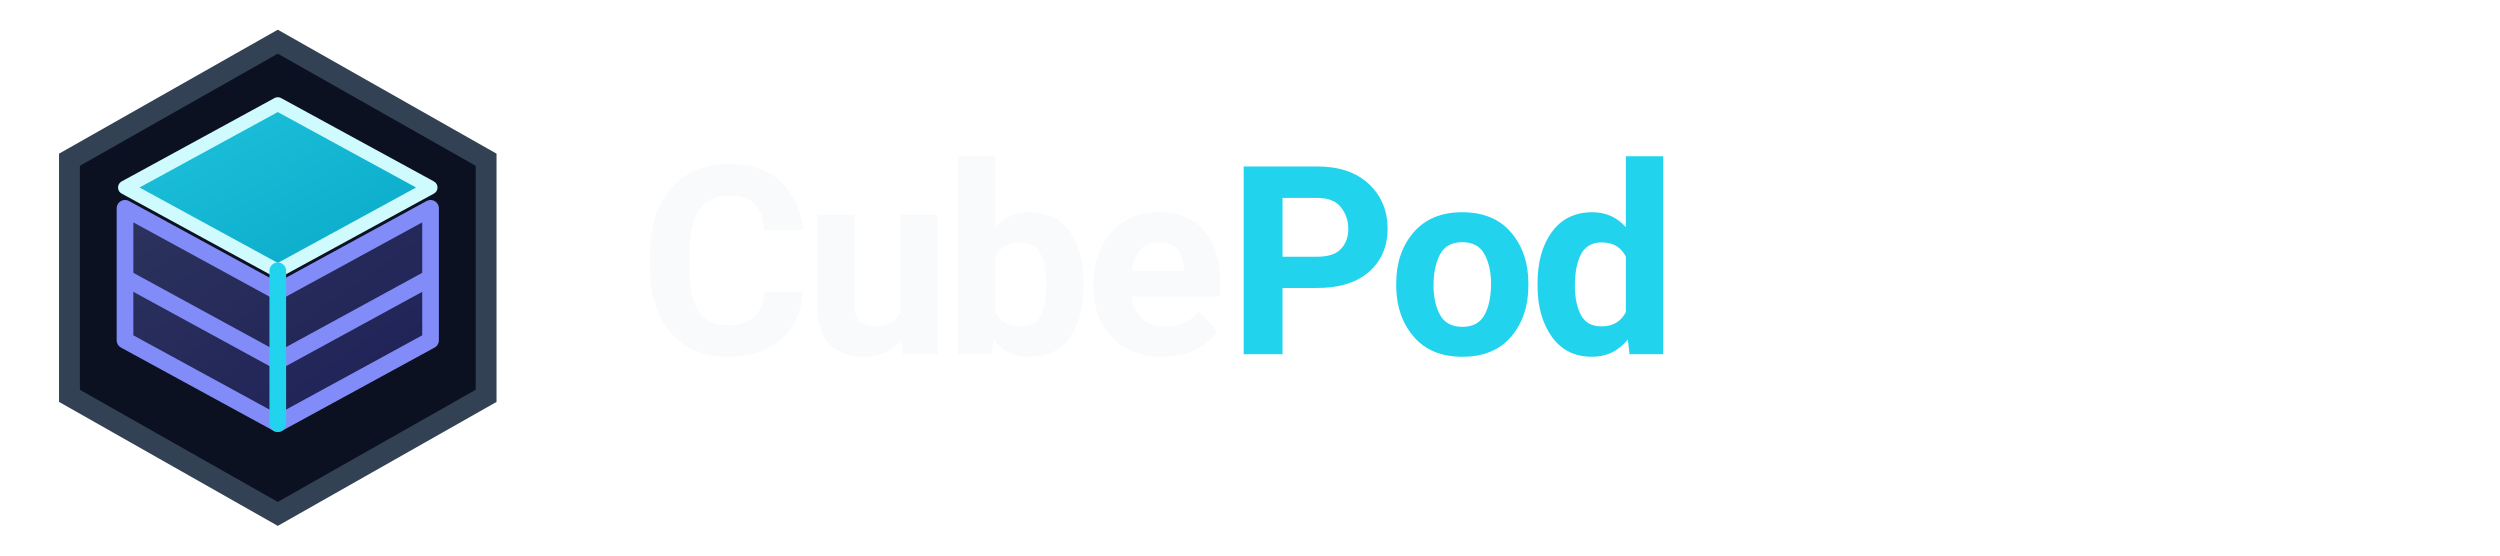
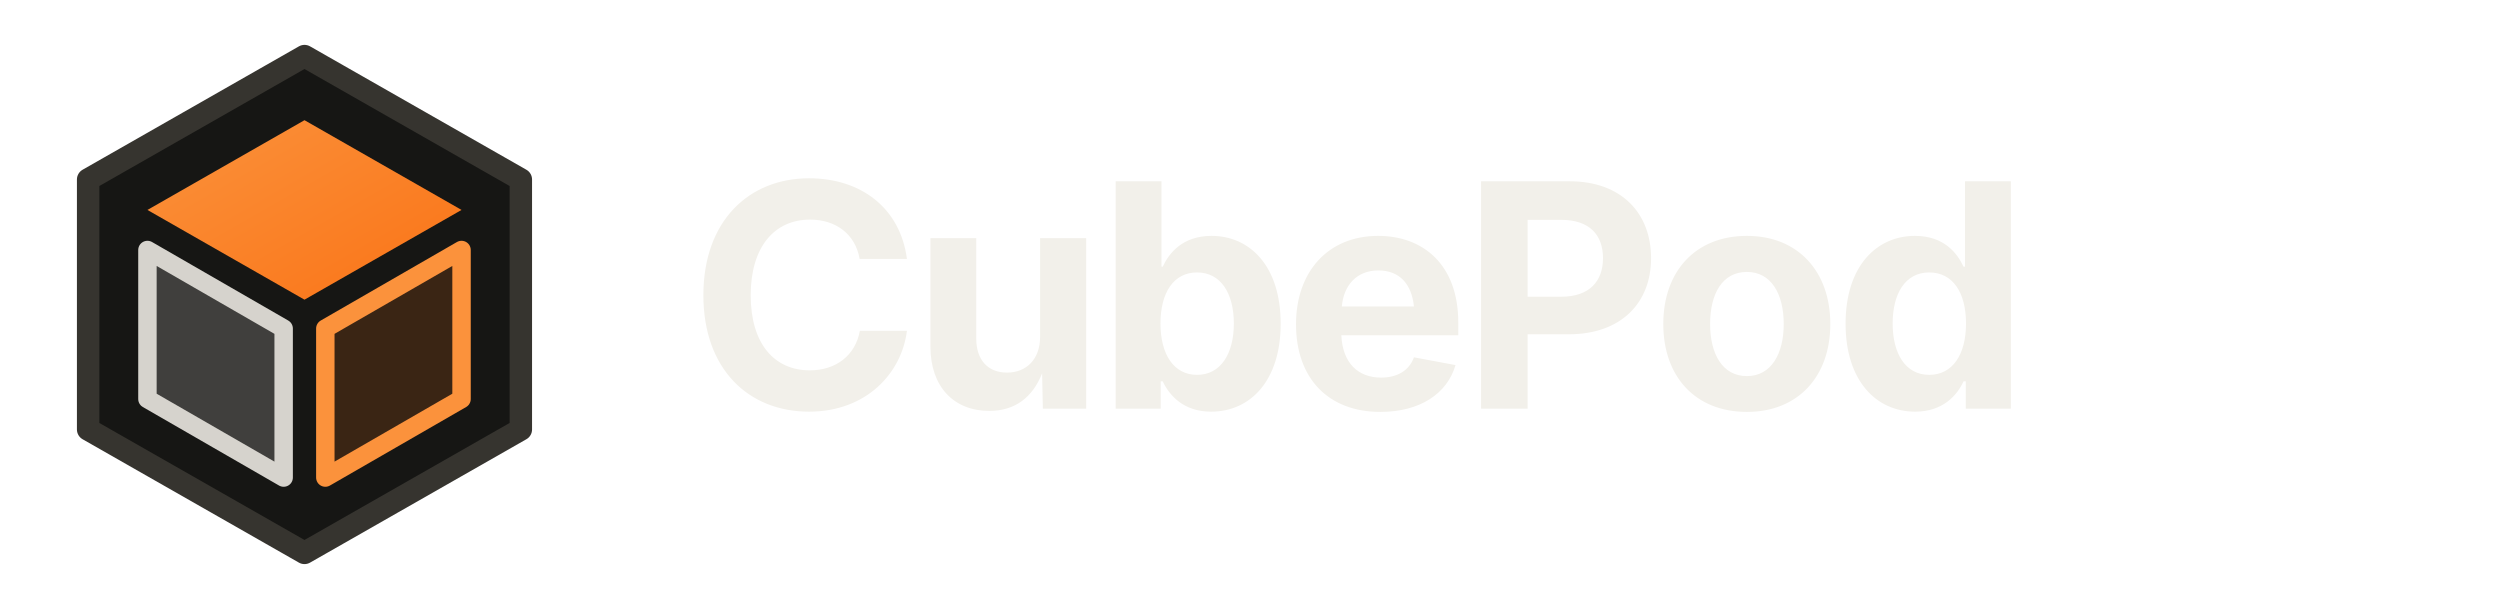
- <svg xmlns="http://www.w3.org/2000/svg" viewBox="0 0 180 40" width="180" height="40" fill="none">
+ <svg xmlns="http://www.w3.org/2000/svg" viewBox="0 0 156 38" width="156" height="38" fill="none">
  <defs>
-     <linearGradient id="cp-cyan-dark" x1="0%" y1="0%" x2="100%" y2="100%">
-       <stop offset="0%" stop-color="#22d3ee" />
-       <stop offset="100%" stop-color="#06b6d4" />
-     </linearGradient>
-     <linearGradient id="cp-indigo-dark" x1="0%" y1="0%" x2="100%" y2="100%">
-       <stop offset="0%" stop-color="#818cf8" />
-       <stop offset="100%" stop-color="#4f46e5" />
+     <linearGradient id="cp-copper-dark" x1="0%" y1="0%" x2="100%" y2="100%">
+       <stop offset="0%" stop-color="#fb923c" />
+       <stop offset="100%" stop-color="#f97316" />
    </linearGradient>
  </defs>
-   <polygon points="20,3 35,11.5 35,28.5 20,37 5,28.5 5,11.5" stroke="#334155" stroke-width="1.5" fill="#0b1120" />
-   <polygon points="20,21 31,15 31,24.5 20,30.5 9,24.5 9,15" fill="url(#cp-indigo-dark)" fill-opacity="0.28" stroke="#818cf8" stroke-width="1.2" stroke-linejoin="round" />
-   <polyline points="9,20 20,26 31,20" stroke="#818cf8" stroke-width="1.2" stroke-linejoin="round" fill="none" />
-   <polygon points="20,7.5 31,13.5 20,19.5 9,13.5" fill="url(#cp-cyan-dark)" fill-opacity="0.92" stroke="#cffafe" stroke-width="1" stroke-linejoin="round" />
-   <polyline points="20,19.5 20,30.5" stroke="#22d3ee" stroke-width="1.2" stroke-linecap="round" />
-   <text x="46" y="25.5" font-family="ui-sans-serif, system-ui, -apple-system, BlinkMacSystemFont, 'Segoe UI', Roboto, sans-serif" font-size="19" font-weight="700" letter-spacing="-0.03em" fill="#f8fafc">Cube<tspan fill="#22d3ee">Pod</tspan>
-   </text>
+   <polygon points="19,3.5 32.5,11.2 32.5,26.8 19,34.5 5.5,26.8 5.5,11.2" fill="#161614" stroke="#36342f" stroke-width="1.4" stroke-linejoin="round" />
+   <polygon points="19,7.5 28.8,13.1 19,18.7 9.2,13.1" fill="url(#cp-copper-dark)" />
+   <polygon points="9.2,15.6 17.7,20.5 17.7,29.8 9.2,24.9" fill="#d6d3cd" fill-opacity="0.22" stroke="#d6d3cd" stroke-width="1.15" stroke-linejoin="round" />
+   <polygon points="28.8,15.6 20.3,20.5 20.3,29.8 28.8,24.9" fill="#f97316" fill-opacity="0.16" stroke="#fb923c" stroke-width="1.15" stroke-linejoin="round" />
+   <text x="43" y="25.5" font-family="'Plus Jakarta Sans', 'Inter', ui-sans-serif, system-ui, -apple-system, sans-serif" font-size="19.5" font-weight="700" letter-spacing="-0.03em" fill="#f2f0ea">CubePod</text>
</svg>
